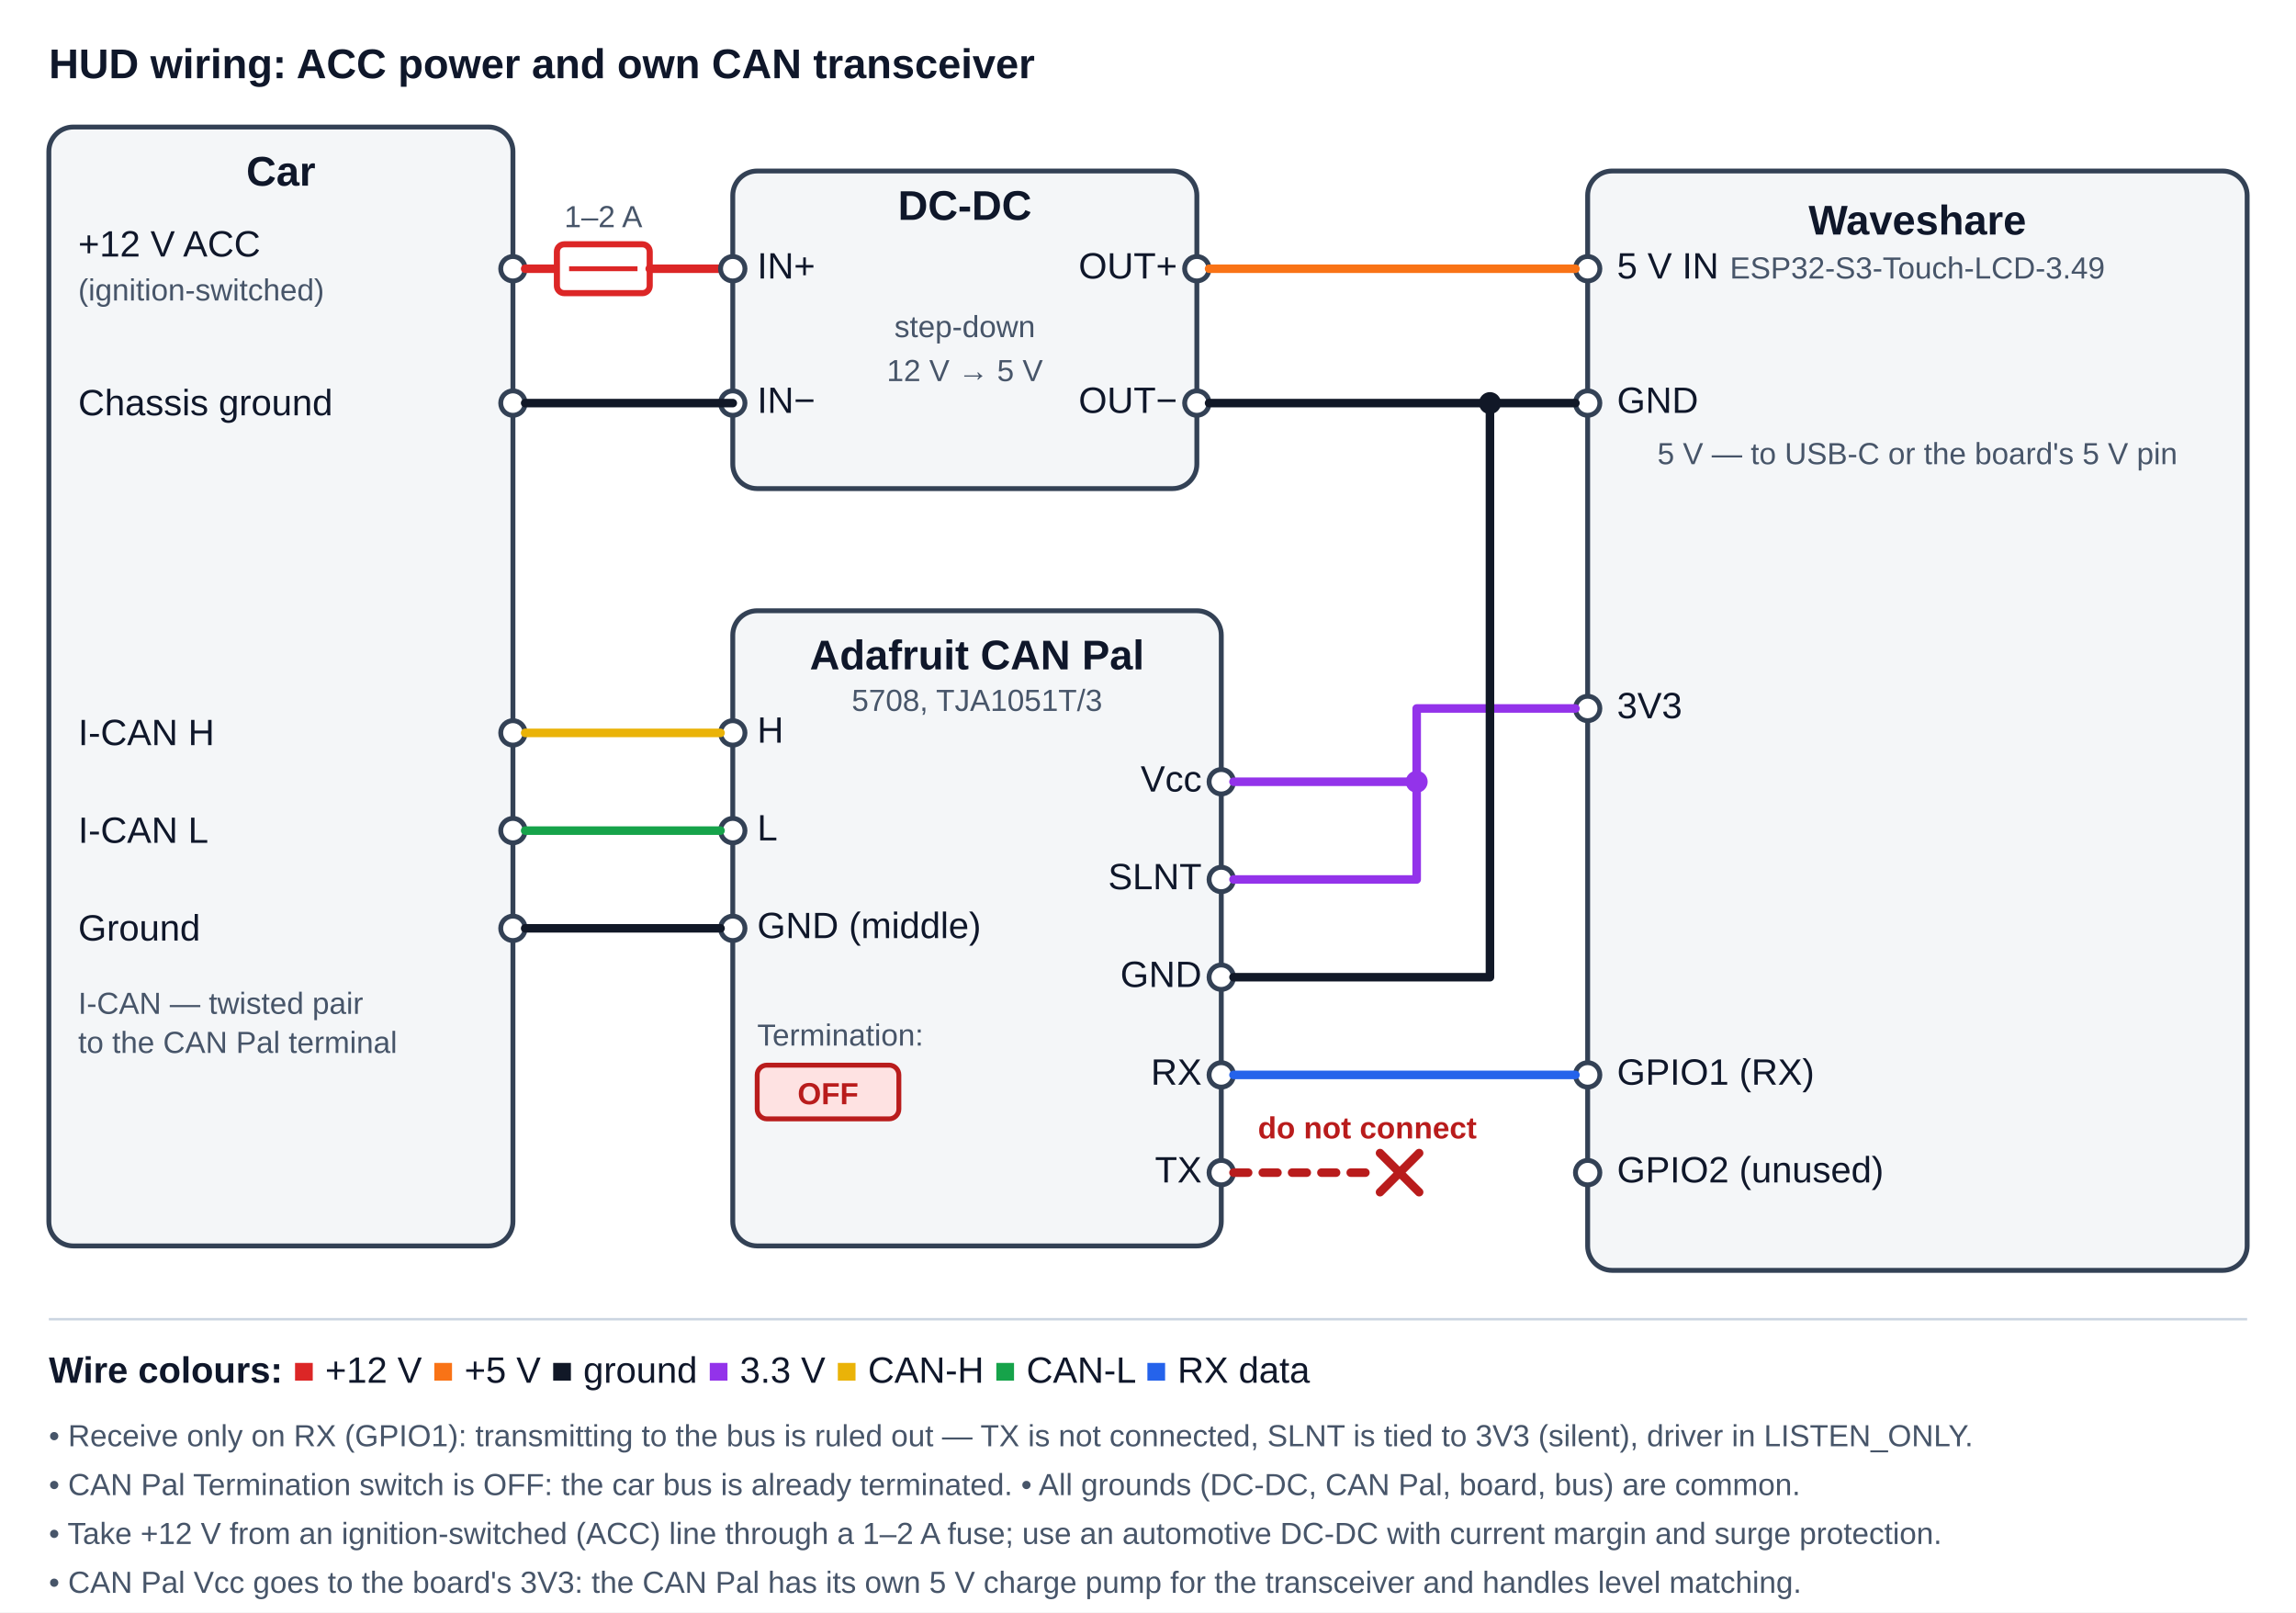
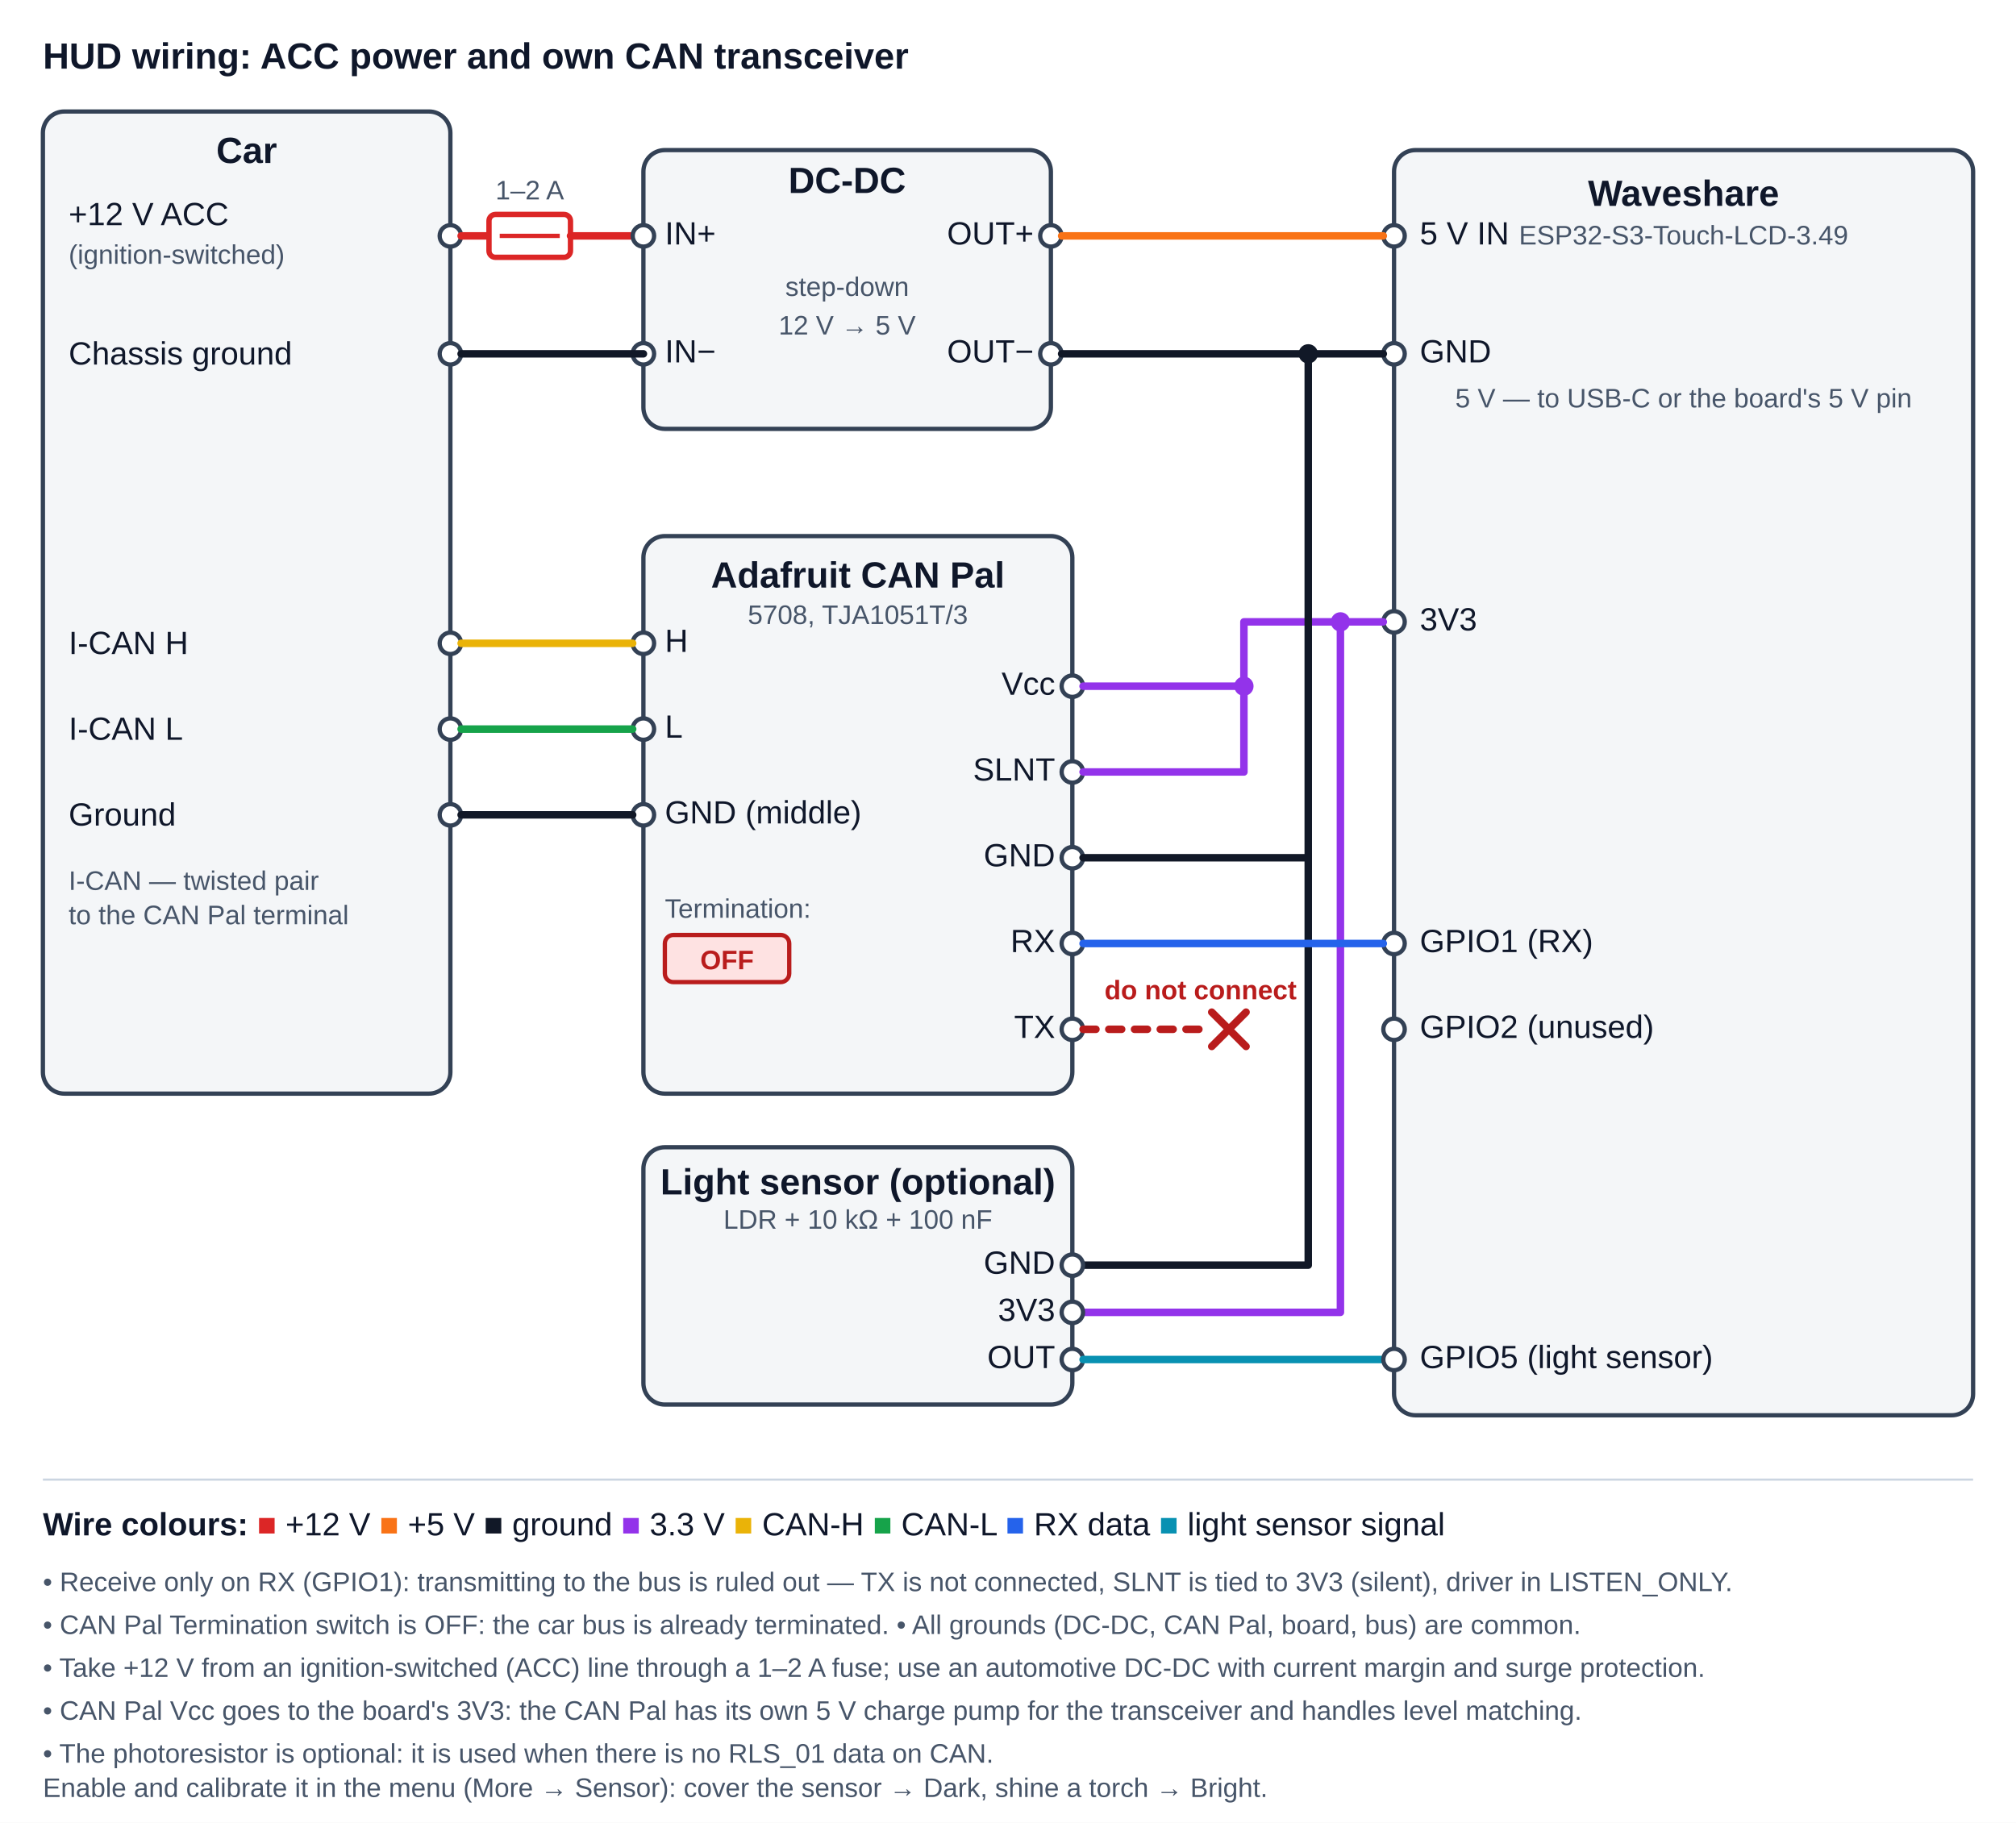
- <svg xmlns="http://www.w3.org/2000/svg" viewBox="0 0 940 660" width="940" height="660" font-family="Arial, Helvetica, sans-serif">
-   <rect width="940" height="660" fill="#ffffff" />
+ <svg xmlns="http://www.w3.org/2000/svg" viewBox="0 0 940 850" width="940" height="850" font-family="Arial, Helvetica, sans-serif">
+   <rect width="940" height="850" fill="#ffffff" />
  <defs>
    <style>
      .box{fill:#f4f6f8;stroke:#334155;stroke-width:2;rx:10}
      .t{font-size:15px;fill:#0f172a}
      .h{font-size:17px;font-weight:bold;fill:#0f172a}
      .s{font-size:12.5px;fill:#475569}
      .w{fill:none;stroke-width:3.5;stroke-linecap:round;stroke-linejoin:round}
      .pin{fill:#ffffff;stroke:#334155;stroke-width:2}
      .nc{font-size:12.5px;fill:#b91c1c;font-weight:bold}
    </style>
  </defs>
  <text x="20" y="32" class="h" font-size="20">HUD wiring: ACC power and own CAN transceiver</text>
  <rect x="20" y="52" width="190" height="458" rx="10" class="box" />
  <text x="115" y="76" class="h" text-anchor="middle">Car</text>
  <text x="32" y="105" class="t">+12 V ACC</text>
  <text x="32" y="123" class="s">(ignition-switched)</text>
  <text x="32" y="165" class="t" dy="5">Chassis ground</text>
  <text x="32" y="300" class="t" dy="5">I-CAN H</text>
  <text x="32" y="340" class="t" dy="5">I-CAN L</text>
  <text x="32" y="380" class="t" dy="5">Ground</text>
  <text x="32" y="415" class="s">I-CAN — twisted pair</text>
  <text x="32" y="431" class="s">to the CAN Pal terminal</text>
  <circle cx="210" cy="110" r="5" class="pin" />
  <circle cx="210" cy="165" r="5" class="pin" />
  <circle cx="210" cy="300" r="5" class="pin" />
  <circle cx="210" cy="340" r="5" class="pin" />
  <circle cx="210" cy="380" r="5" class="pin" />
  <path class="w" stroke="#dc2626" d="M215 110 H228" />
  <rect x="228" y="100" width="38" height="20" rx="3" fill="#fff" stroke="#dc2626" stroke-width="2.5" />
  <path d="M233 110 H261" stroke="#dc2626" stroke-width="2" />
  <path class="w" stroke="#dc2626" d="M266 110 H300" />
  <text x="247" y="93" class="s" text-anchor="middle">1–2 A</text>
  <rect x="300" y="70" width="190" height="130" rx="10" class="box" />
  <text x="395" y="90" class="h" text-anchor="middle">DC-DC</text>
  <text x="395" y="138" class="s" text-anchor="middle">step-down</text>
  <text x="395" y="156" class="s" text-anchor="middle">12 V → 5 V</text>
  <text x="310" y="110" class="t" dy="4">IN+</text>
  <text x="310" y="165" class="t" dy="4">IN−</text>
  <text x="482" y="110" class="t" dy="4" text-anchor="end">OUT+</text>
  <text x="482" y="165" class="t" dy="4" text-anchor="end">OUT−</text>
  <circle cx="300" cy="110" r="5" class="pin" />
  <circle cx="300" cy="165" r="5" class="pin" />
  <circle cx="490" cy="110" r="5" class="pin" />
  <circle cx="490" cy="165" r="5" class="pin" />
  <path class="w" stroke="#111827" d="M215 165 H300" />
-   <rect x="650" y="70" width="270" height="450" rx="10" class="box" />
+   <rect x="650" y="70" width="270" height="590" rx="10" class="box" />
  <text x="785" y="96" class="h" text-anchor="middle">Waveshare</text>
  <text x="785" y="114" class="s" text-anchor="middle">ESP32-S3-Touch-LCD-3.49</text>
  <text x="662" y="110" class="t" dy="4">5 V IN</text>
  <text x="662" y="165" class="t" dy="4">GND</text>
  <text x="662" y="290" class="t" dy="4">3V3</text>
  <text x="662" y="440" class="t" dy="4">GPIO1 (RX)</text>
  <text x="662" y="480" class="t" dy="4">GPIO2 (unused)</text>
  <text x="785" y="190" class="s" text-anchor="middle">5 V — to USB-C or the board's 5 V pin</text>
  <circle cx="650" cy="110" r="5" class="pin" />
  <circle cx="650" cy="165" r="5" class="pin" />
  <circle cx="650" cy="290" r="5" class="pin" />
  <circle cx="650" cy="440" r="5" class="pin" />
  <circle cx="650" cy="480" r="5" class="pin" />
  <path class="w" stroke="#f97316" d="M495 110 H645" />
  <path class="w" stroke="#111827" d="M495 165 H645" />
  <rect x="300" y="250" width="200" height="260" rx="10" class="box" />
  <text x="400" y="274" class="h" text-anchor="middle">Adafruit CAN Pal</text>
  <text x="400" y="291" class="s" text-anchor="middle">5708, TJA1051T/3</text>
  <text x="310" y="300" class="t" dy="4">H</text>
  <text x="310" y="340" class="t" dy="4">L</text>
  <text x="310" y="380" class="t" dy="4">GND (middle)</text>
  <text x="492" y="320" class="t" dy="4" text-anchor="end">Vcc</text>
  <text x="492" y="360" class="t" dy="4" text-anchor="end">SLNT</text>
  <text x="492" y="400" class="t" dy="4" text-anchor="end">GND</text>
  <text x="492" y="440" class="t" dy="4" text-anchor="end">RX</text>
  <text x="492" y="480" class="t" dy="4" text-anchor="end">TX</text>
  <text x="310" y="428" class="s">Termination:</text>
  <rect x="310" y="436" width="58" height="22" rx="4" fill="#fee2e2" stroke="#b91c1c" stroke-width="2" />
  <text x="339" y="452" class="nc" text-anchor="middle">OFF</text>
  <circle cx="300" cy="300" r="5" class="pin" />
  <circle cx="300" cy="340" r="5" class="pin" />
  <circle cx="300" cy="380" r="5" class="pin" />
  <circle cx="500" cy="320" r="5" class="pin" />
  <circle cx="500" cy="360" r="5" class="pin" />
  <circle cx="500" cy="400" r="5" class="pin" />
  <circle cx="500" cy="440" r="5" class="pin" />
  <circle cx="500" cy="480" r="5" class="pin" />
  <path class="w" stroke="#eab308" d="M215 300 H295" />
  <path class="w" stroke="#16a34a" d="M215 340 H295" />
  <path class="w" stroke="#111827" d="M215 380 H295" />
  <path class="w" stroke="#9333ea" d="M505 320 H580 V290 H645" />
  <path class="w" stroke="#9333ea" d="M505 360 H580 V320" />
  <circle cx="580" cy="320" r="4.5" fill="#9333ea" />
-   <path class="w" stroke="#111827" d="M505 400 H610 V165" />
+   <path class="w" stroke="#9333ea" d="M625 290 V612 H505" />
+   <circle cx="625" cy="290" r="4.5" fill="#9333ea" />
+   <path class="w" stroke="#111827" d="M505 400 H610 V165 M610 400 V590 H505" />
  <circle cx="610" cy="165" r="4.5" fill="#111827" />
  <path class="w" stroke="#2563eb" d="M505 440 H645" />
  <path class="w" stroke="#b91c1c" stroke-dasharray="6 6" d="M505 480 H560" />
  <path stroke="#b91c1c" stroke-width="3.5" stroke-linecap="round" d="M565 472 L581 488 M581 472 L565 488" />
  <text x="515" y="466" class="nc">do not connect</text>
-   <line x1="20" y1="540" x2="920" y2="540" stroke="#cbd5e1" />
-   <text x="20" y="566" class="t">
-     <tspan font-weight="bold">Wire colours:</tspan>
-     <tspan fill="#dc2626">■</tspan> +12 V   <tspan fill="#f97316">■</tspan> +5 V   <tspan fill="#111827">■</tspan> ground   <tspan fill="#9333ea">■</tspan> 3.3 V   <tspan fill="#eab308">■</tspan> CAN-H   <tspan fill="#16a34a">■</tspan> CAN-L   <tspan fill="#2563eb">■</tspan> RX data</text>
-   <text x="20" y="592" class="s">• Receive only on RX (GPIO1): transmitting to the bus is ruled out — TX is not connected, SLNT is tied to 3V3 (silent), driver in LISTEN_ONLY.</text>
-   <text x="20" y="612" class="s">• CAN Pal Termination switch is OFF: the car bus is already terminated.  • All grounds (DC-DC, CAN Pal, board, bus) are common.</text>
-   <text x="20" y="632" class="s">• Take +12 V from an ignition-switched (ACC) line through a 1–2 A fuse; use an automotive DC-DC with current margin and surge protection.</text>
-   <text x="20" y="652" class="s">• CAN Pal Vcc goes to the board's 3V3: the CAN Pal has its own 5 V charge pump for the transceiver and handles level matching.</text>
+   <rect x="300" y="535" width="200" height="120" rx="10" class="box" />
+   <text x="400" y="557" class="h" text-anchor="middle" font-size="15">Light sensor (optional)</text>
+   <text x="400" y="573" class="s" text-anchor="middle">LDR + 10 kΩ + 100 nF</text>
+   <text x="492" y="590" class="t" dy="4" text-anchor="end">GND</text>
+   <text x="492" y="612" class="t" dy="4" text-anchor="end">3V3</text>
+   <text x="492" y="634" class="t" dy="4" text-anchor="end">OUT</text>
+   <circle cx="500" cy="590" r="5" class="pin" />
+   <circle cx="500" cy="612" r="5" class="pin" />
+   <circle cx="500" cy="634" r="5" class="pin" />
+   <path class="w" stroke="#0891b2" d="M505 634 H645" />
+   <text x="662" y="634" class="t" dy="4">GPIO5 (light sensor)</text>
+   <circle cx="650" cy="634" r="5" class="pin" />
+   <g transform="translate(0,150)">
+     <line x1="20" y1="540" x2="920" y2="540" stroke="#cbd5e1" />
+     <text x="20" y="566" class="t">
+       <tspan font-weight="bold">Wire colours:</tspan>
+       <tspan fill="#dc2626">■</tspan> +12 V   <tspan fill="#f97316">■</tspan> +5 V   <tspan fill="#111827">■</tspan> ground   <tspan fill="#9333ea">■</tspan> 3.3 V   <tspan fill="#eab308">■</tspan> CAN-H   <tspan fill="#16a34a">■</tspan> CAN-L   <tspan fill="#2563eb">■</tspan> RX data   <tspan fill="#0891b2">■</tspan> light sensor signal</text>
+     <text x="20" y="592" class="s">• Receive only on RX (GPIO1): transmitting to the bus is ruled out — TX is not connected, SLNT is tied to 3V3 (silent), driver in LISTEN_ONLY.</text>
+     <text x="20" y="612" class="s">• CAN Pal Termination switch is OFF: the car bus is already terminated.  • All grounds (DC-DC, CAN Pal, board, bus) are common.</text>
+     <text x="20" y="632" class="s">• Take +12 V from an ignition-switched (ACC) line through a 1–2 A fuse; use an automotive DC-DC with current margin and surge protection.</text>
+     <text x="20" y="652" class="s">• CAN Pal Vcc goes to the board's 3V3: the CAN Pal has its own 5 V charge pump for the transceiver and handles level matching.</text>
+     <text x="20" y="672" class="s">• The photoresistor is optional: it is used when there is no RLS_01 data on CAN.</text>
+     <text x="20" y="688" class="s">  Enable and calibrate it in the menu (More → Sensor): cover the sensor → Dark, shine a torch → Bright.</text>
+   </g>
</svg>
